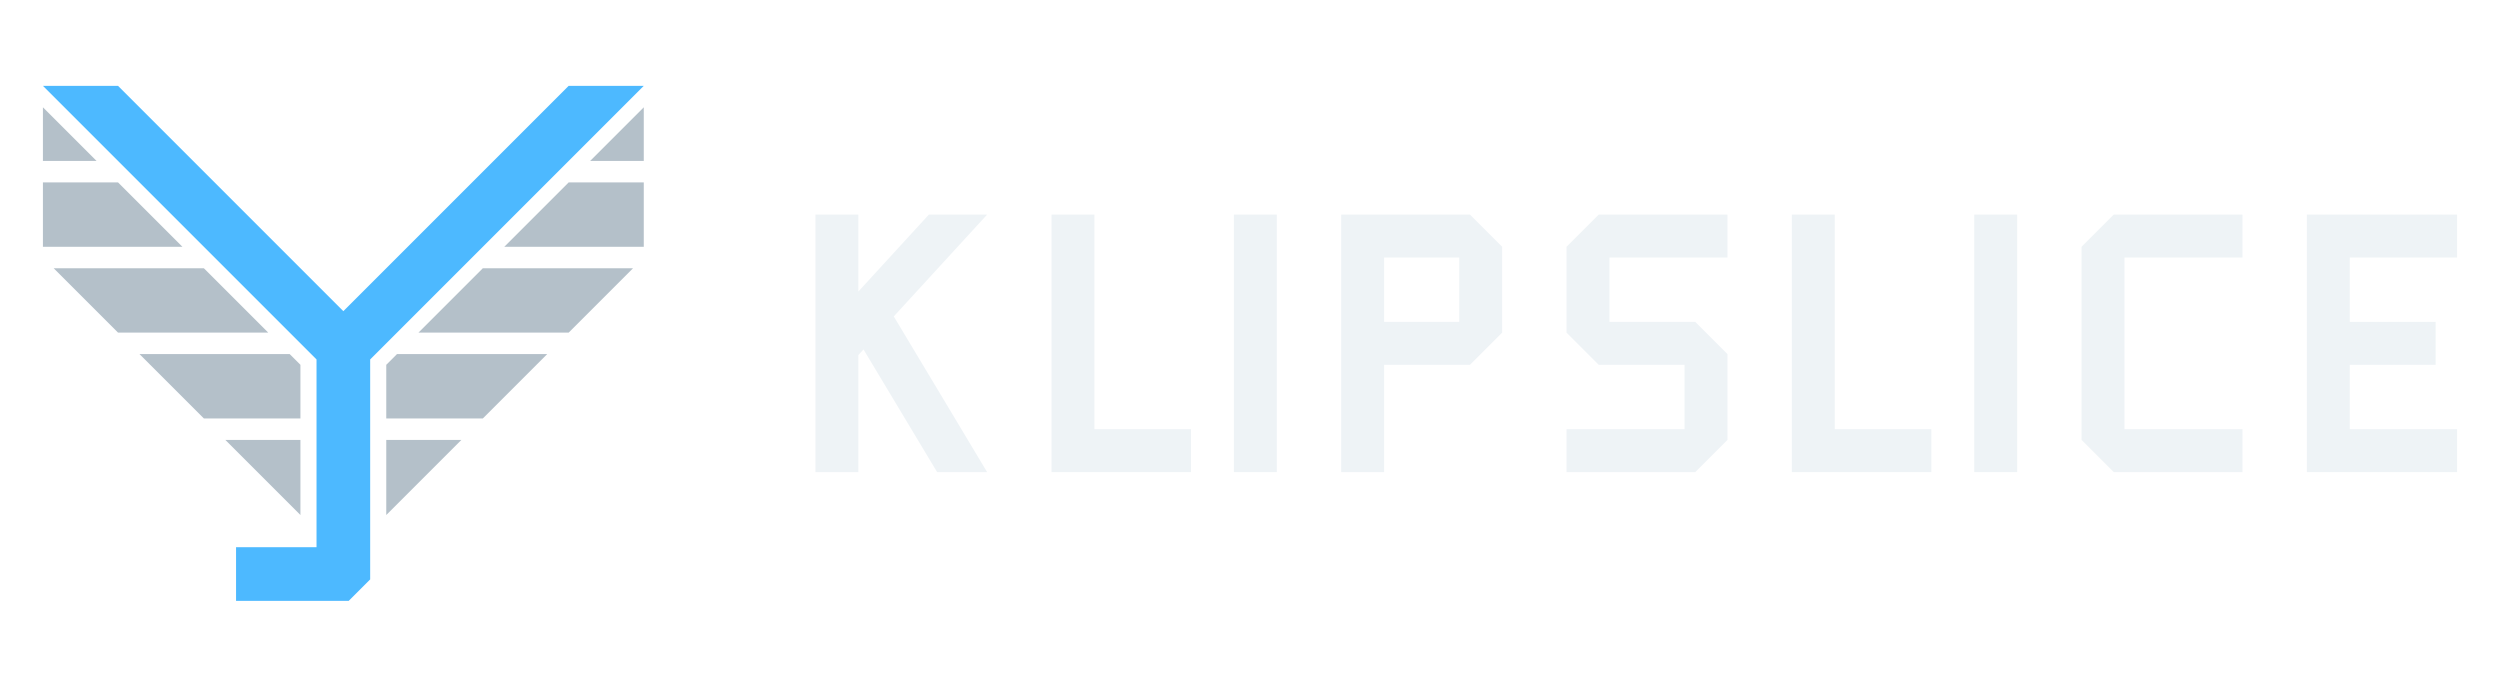
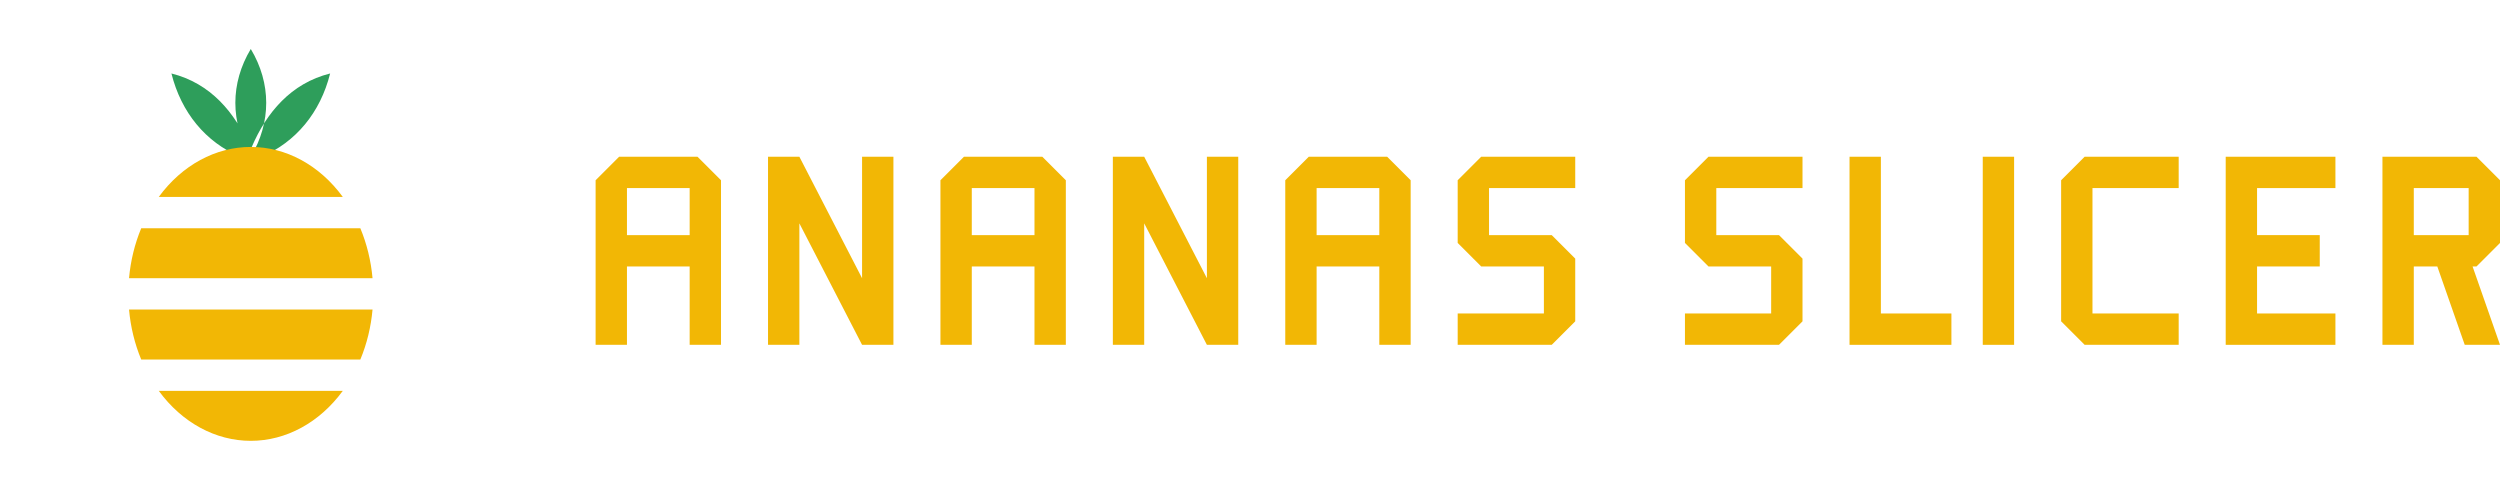
- <svg xmlns="http://www.w3.org/2000/svg" viewBox="0 0 233 64" width="466" height="128">
-   <path fill="#b4c0c9" d="M4 10L9 15H4Z M4 17H11L17 23H4Z M5 25H19L25 31H11Z M13 33H27L28 34V39H19Z M21 41H28V48Z M60 10L55 15H60Z M60 17H53L47 23H60Z M59 25H45L39 31H53Z M51 33H37L36 34V39H45Z M43 41H36V48Z" />
-   <path fill="#4db9ff" d="M4 8H11L32 29L53 8H60L34.5 33.5V54L32.5 56H22V51H29.5V33.5Z" />
-   <g fill="#eef3f6" transform="translate(76 20)">
-     <path d="M0 0H4V24H0Z M4 7.17L10.57 0H16L4 13.09Z M7.3 9.49L16 24H11.34L4 11.77Z" />
-     <path transform="translate(22 0)" d="M0 0H4V20H13V24H0Z" />
-     <path transform="translate(39 0)" d="M0 0H4V24H0Z" />
-     <path transform="translate(49 0)" d="M0 0H12L15 3V11L12 14H4V24H0Z M4 4V10H11V4Z" />
-     <path transform="translate(70 0)" d="M3 0H15V4H4V10H12L15 13V21L12 24H0V20H11V14H3L0 11V3Z" />
-     <path transform="translate(91 0)" d="M0 0H4V20H13V24H0Z" />
-     <path transform="translate(108 0)" d="M0 0H4V24H0Z" />
-     <path transform="translate(118 0)" d="M3 0H15V4H4V20H15V24H3L0 21V3Z" />
-     <path transform="translate(139 0)" d="M0 0H14V4H4V10H12V14H4V20H14V24H0Z" />
+ <svg xmlns="http://www.w3.org/2000/svg" viewBox="0 0 319 64" width="638" height="128">
+   <g transform="scale(0.0625)">
+     <path fill="#2E9E5B" d="M490 320C420 290 370 230 350 150C430 170 480 230 510 300Z M534 320C604 290 654 230 674 150C594 170 544 230 514 300Z M512 320C470 250 470 170 512 100C554 170 554 250 512 320Z" />
+     <path fill="#F2B705" d="M699.82 402L324.18 402A250 300 0 0 1 699.82 402Z M288.32 466H735.68A250 300 0 0 1 760.57 568H263.43A250 300 0 0 1 288.32 466Z M263.43 632H760.57A250 300 0 0 1 735.68 734H288.32A250 300 0 0 1 263.43 632Z M324.18 798H699.82A250 300 0 0 1 324.18 798Z" />
+   </g>
+   <g fill="#F2B705" transform="translate(76 20)">
+     <path d="M0 3L3 0H13L16 3V24H12V14H4V24H0Z M4 4V10H12V4Z" />
+     <path transform="translate(22 0)" d="M0 0H4L12 15.5V0H16V24H12L4 8.5V24H0Z" />
+     <path transform="translate(44 0)" d="M0 3L3 0H13L16 3V24H12V14H4V24H0Z M4 4V10H12V4Z" />
+     <path transform="translate(66 0)" d="M0 0H4L12 15.5V0H16V24H12L4 8.5V24H0Z" />
+     <path transform="translate(88 0)" d="M0 3L3 0H13L16 3V24H12V14H4V24H0Z M4 4V10H12V4Z" />
+     <path transform="translate(110 0)" d="M3 0H15V4H4V10H12L15 13V21L12 24H0V20H11V14H3L0 11V3Z" />
+     <path transform="translate(139 0)" d="M3 0H15V4H4V10H12L15 13V21L12 24H0V20H11V14H3L0 11V3Z" />
+     <path transform="translate(160 0)" d="M0 0H4V20H13V24H0Z" />
+     <path transform="translate(177 0)" d="M0 0H4V24H0Z" />
+     <path transform="translate(187 0)" d="M3 0H15V4H4V20H15V24H3L0 21V3Z" />
+     <path transform="translate(208 0)" d="M0 0H14V4H4V10H12V14H4V20H14V24H0Z" />
+     <path transform="translate(228 0)" d="M0 0H12L15 3V11L12 14H4V24H0Z M4 4V10H11V4Z M7 14H11.5L15 24H10.5Z" />
  </g>
</svg>
